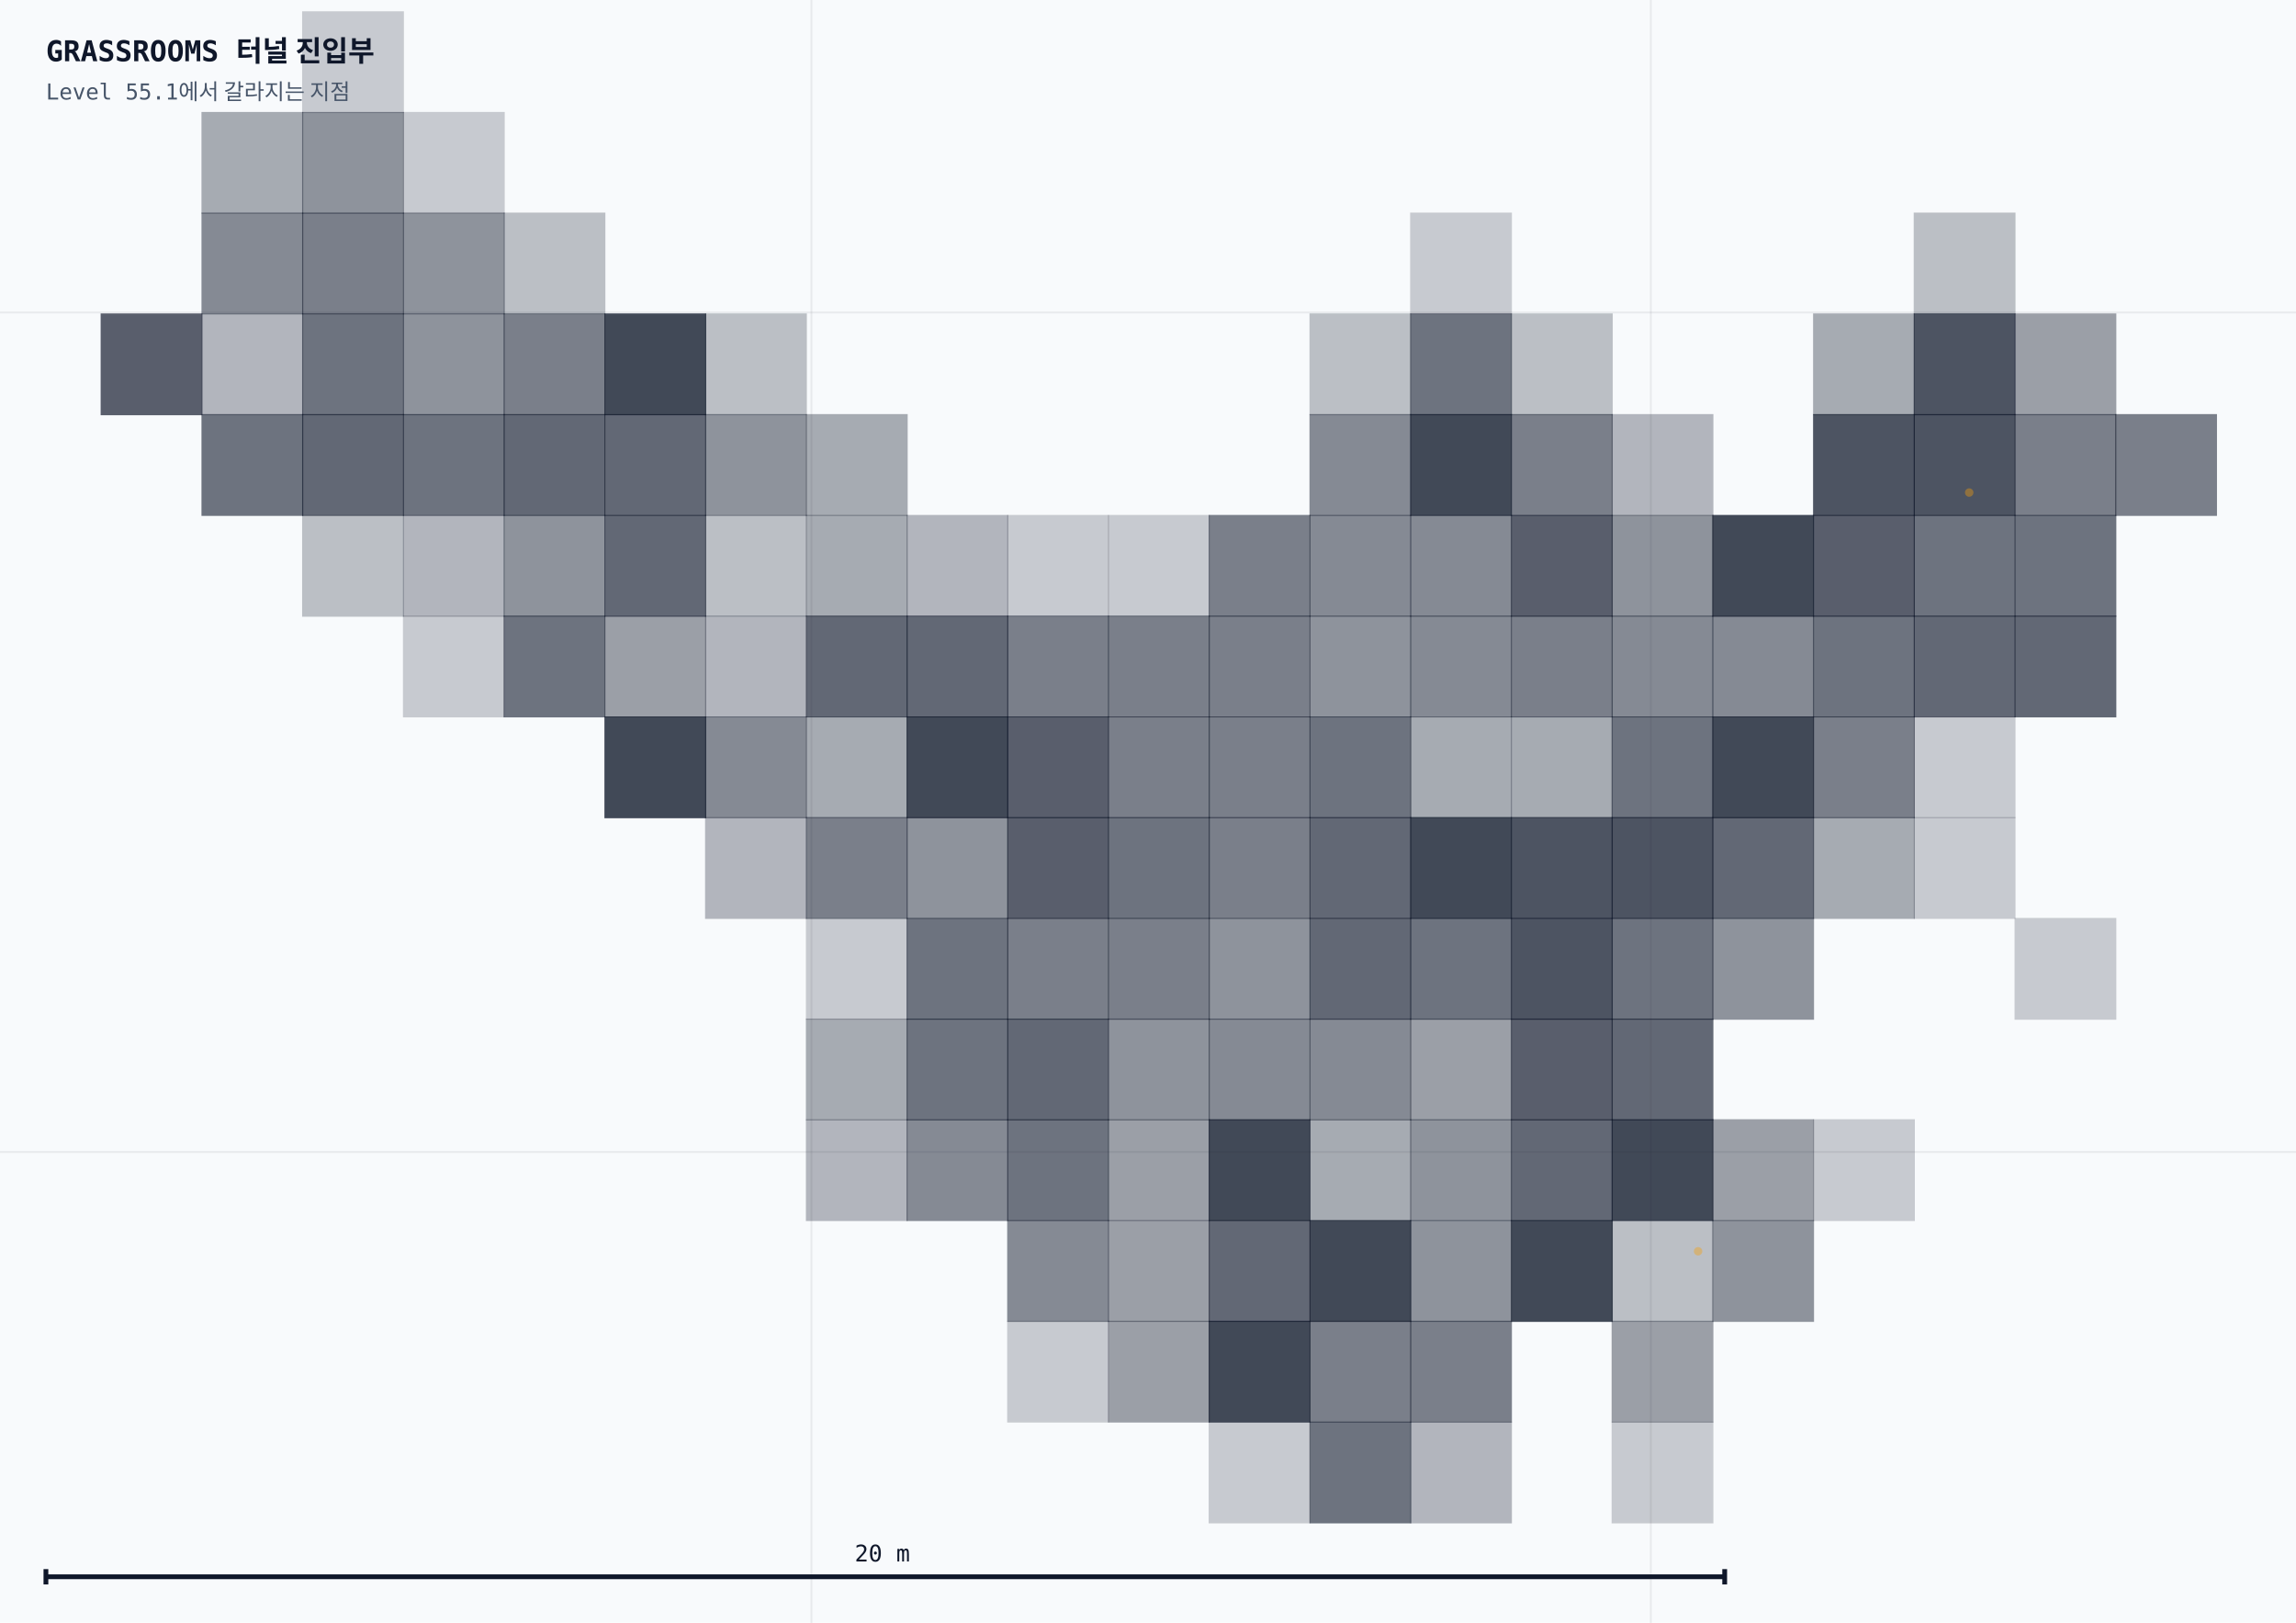
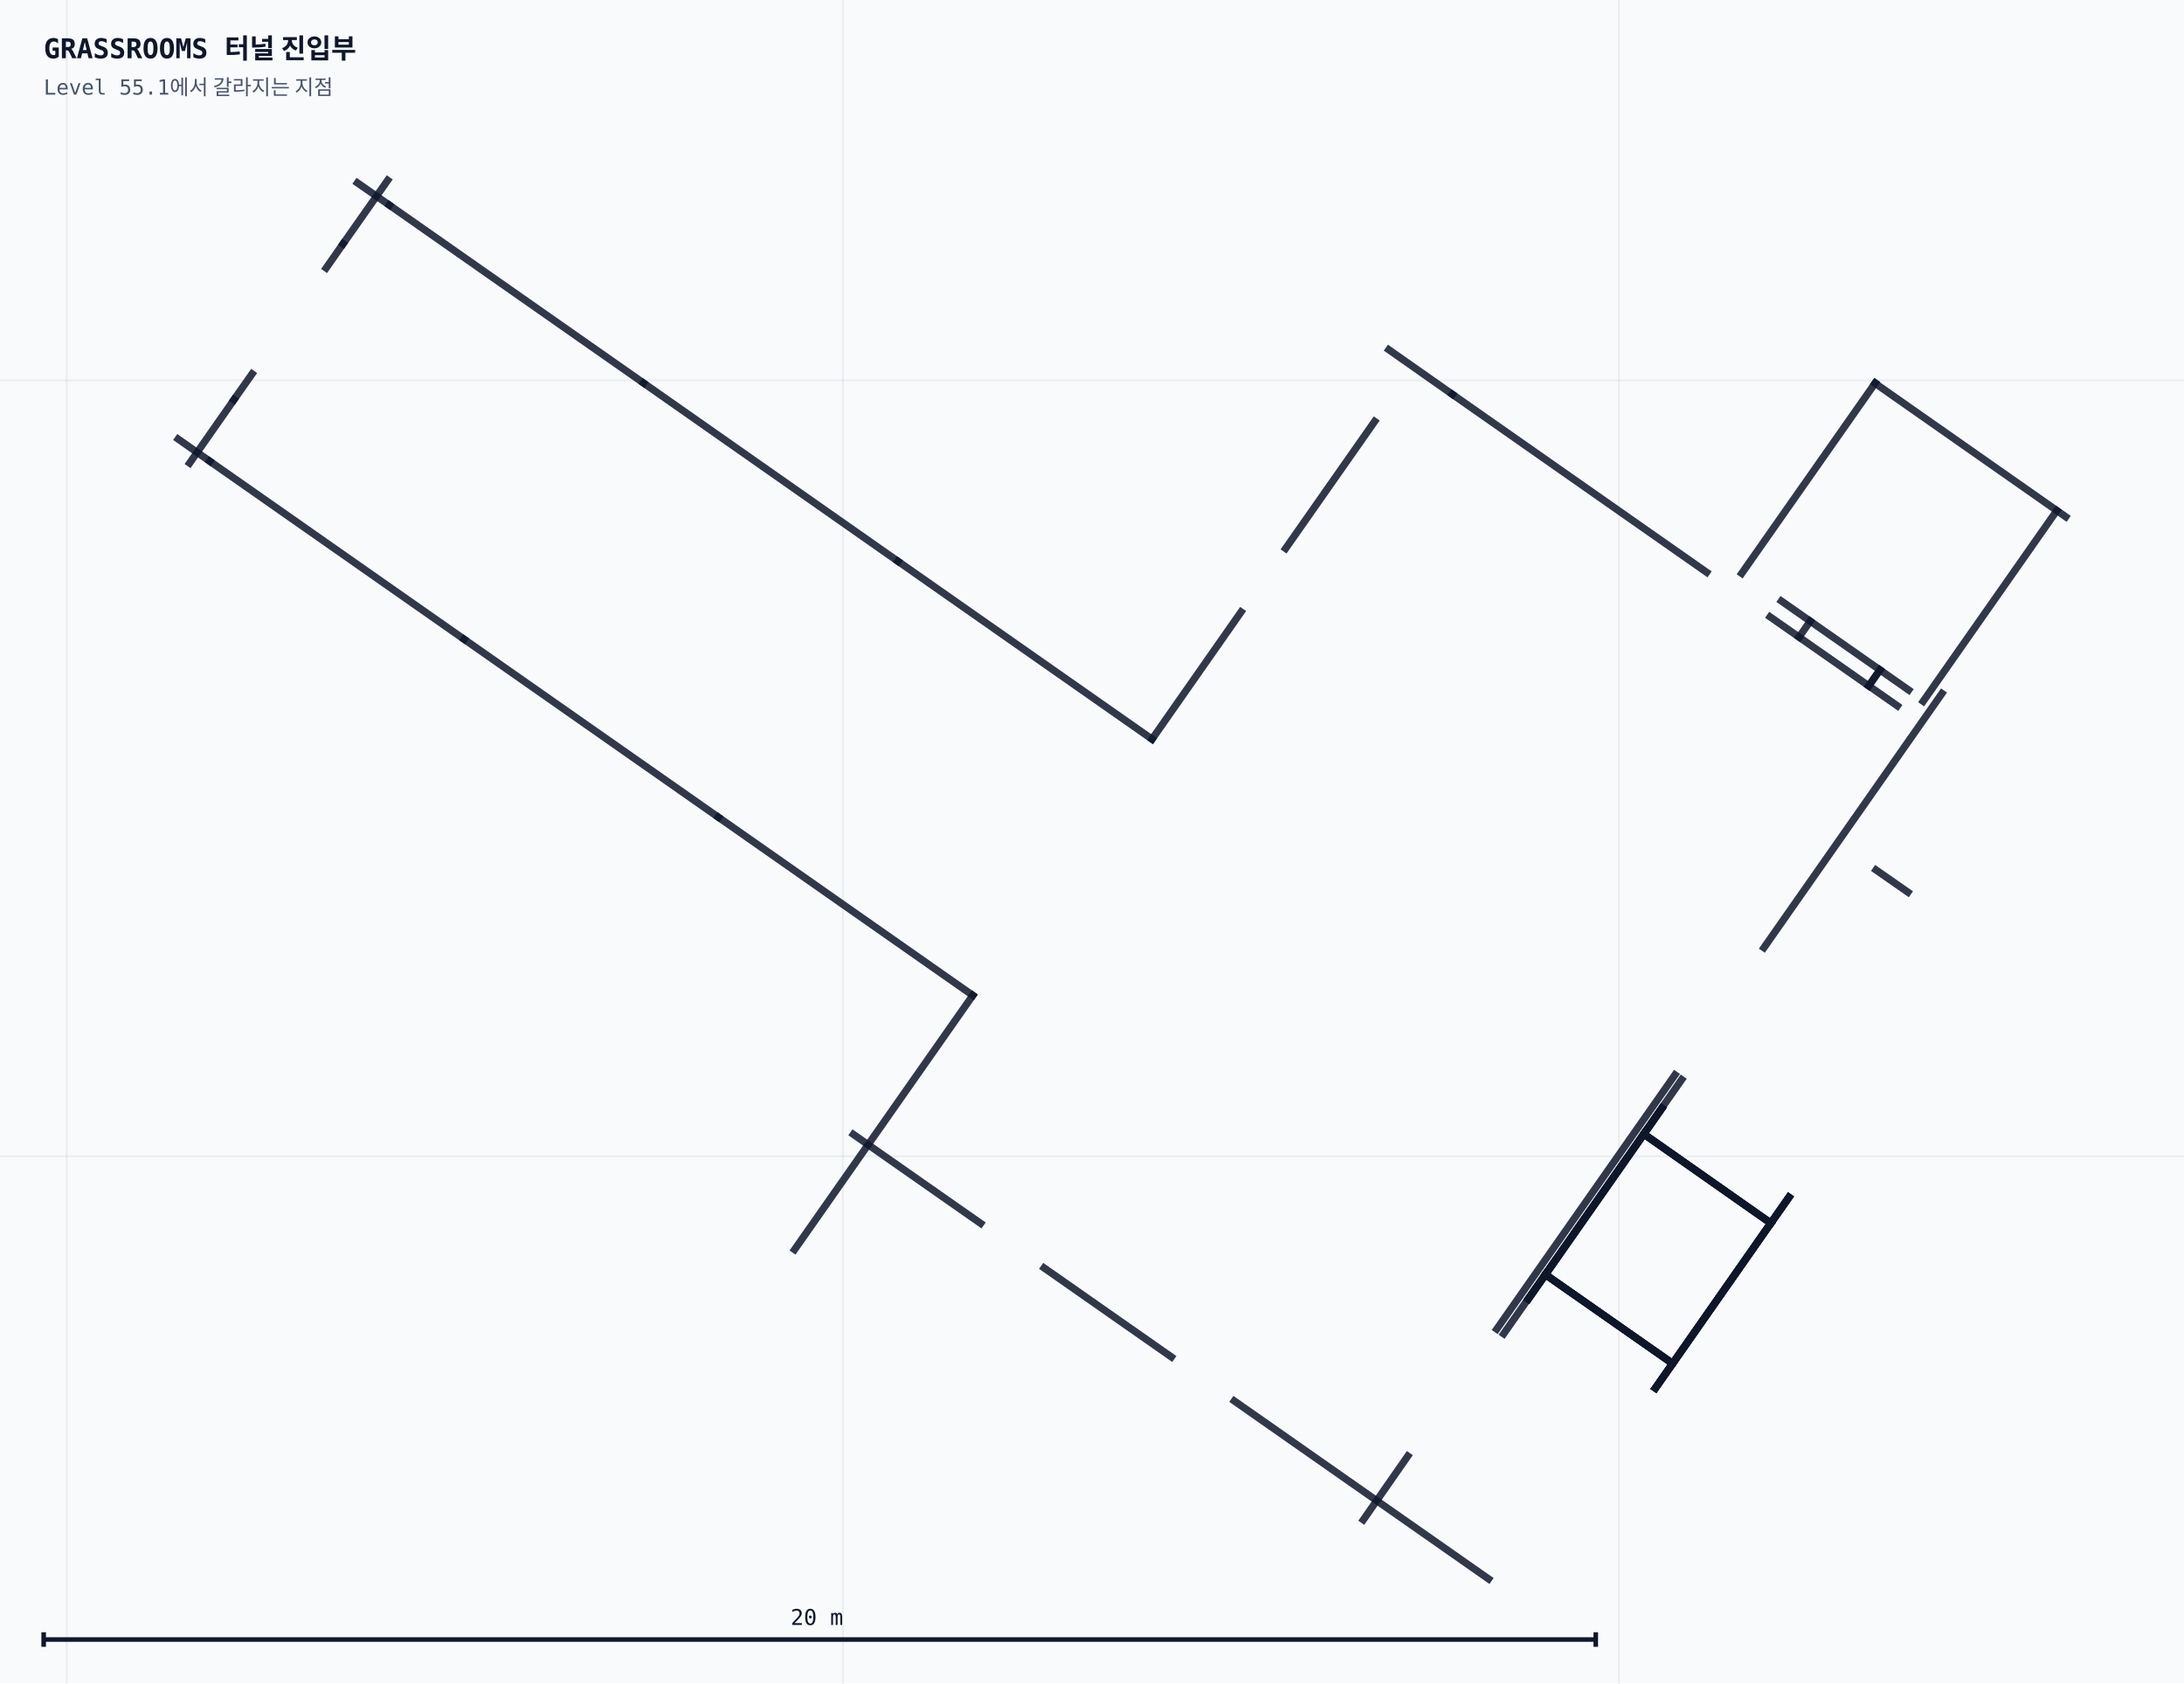
- <svg xmlns="http://www.w3.org/2000/svg" viewBox="0 0 1200 848">
-   <rect x="0" y="0" width="1200" height="848" fill="#F8FAFC" />
-   <line x1="-14.6" y1="848.2" x2="-14.6" y2="0.0" stroke="#0F172A" stroke-opacity=".07" />
-   <line x1="424.1" y1="848.2" x2="424.1" y2="0.0" stroke="#0F172A" stroke-opacity=".07" />
-   <line x1="862.8" y1="848.2" x2="862.8" y2="0.0" stroke="#0F172A" stroke-opacity=".07" />
-   <line x1="0.0" y1="1040.7" x2="1200.0" y2="1040.7" stroke="#0F172A" stroke-opacity=".07" />
-   <line x1="0.0" y1="602.0" x2="1200.0" y2="602.0" stroke="#0F172A" stroke-opacity=".07" />
-   <line x1="0.0" y1="163.3" x2="1200.0" y2="163.3" stroke="#0F172A" stroke-opacity=".07" />
-   <g fill="#0F172A">
-     <rect x="579.1" y="269.1" width="53.2" height="53.2" fill-opacity="0.21" />
-     <rect x="210.6" y="216.4" width="53.2" height="53.2" fill-opacity="0.59" />
-     <rect x="105.3" y="111.1" width="53.2" height="53.2" fill-opacity="0.49" />
-     <rect x="368.5" y="374.4" width="53.2" height="53.2" fill-opacity="0.49" />
-     <rect x="526.4" y="427.0" width="53.2" height="53.2" fill-opacity="0.68" />
-     <rect x="631.7" y="374.4" width="53.2" height="53.2" fill-opacity="0.54" />
-     <rect x="473.8" y="584.9" width="53.2" height="53.2" fill-opacity="0.49" />
-     <rect x="473.8" y="479.7" width="53.2" height="53.2" fill-opacity="0.59" />
-     <rect x="789.7" y="269.1" width="53.2" height="53.2" fill-opacity="0.68" />
-     <rect x="737.0" y="163.8" width="53.2" height="53.2" fill-opacity="0.59" />
-     <rect x="684.4" y="216.4" width="53.2" height="53.2" fill-opacity="0.49" />
-     <rect x="789.7" y="637.6" width="53.2" height="53.2" fill-opacity="0.78" />
-     <rect x="789.7" y="427.0" width="53.2" height="53.2" fill-opacity="0.73" />
-     <rect x="737.0" y="479.7" width="53.2" height="53.2" fill-opacity="0.59" />
-     <rect x="842.3" y="532.3" width="53.2" height="53.2" fill-opacity="0.64" />
-     <rect x="789.7" y="374.4" width="53.2" height="53.2" fill-opacity="0.35" />
-     <rect x="947.6" y="269.1" width="53.2" height="53.2" fill-opacity="0.68" />
-     <rect x="894.9" y="269.1" width="53.2" height="53.2" fill-opacity="0.78" />
-     <rect x="894.9" y="374.4" width="53.2" height="53.2" fill-opacity="0.78" />
-     <rect x="894.9" y="427.0" width="53.2" height="53.2" fill-opacity="0.64" />
-     <rect x="789.7" y="321.7" width="53.2" height="53.2" fill-opacity="0.54" />
-     <rect x="1052.9" y="163.8" width="53.2" height="53.2" fill-opacity="0.40" />
-     <rect x="52.6" y="163.8" width="53.2" height="53.2" fill-opacity="0.68" />
-     <rect x="263.2" y="163.8" width="53.2" height="53.2" fill-opacity="0.54" />
-     <rect x="157.9" y="216.4" width="53.2" height="53.2" fill-opacity="0.64" />
-     <rect x="315.9" y="269.1" width="53.2" height="53.2" fill-opacity="0.64" />
-     <rect x="315.9" y="374.4" width="53.2" height="53.2" fill-opacity="0.78" />
-     <rect x="263.2" y="216.4" width="53.2" height="53.2" fill-opacity="0.64" />
-     <rect x="368.5" y="269.1" width="53.2" height="53.2" fill-opacity="0.26" />
-     <rect x="473.8" y="374.4" width="53.2" height="53.2" fill-opacity="0.78" />
-     <rect x="526.4" y="374.4" width="53.2" height="53.2" fill-opacity="0.68" />
-     <rect x="579.1" y="321.7" width="53.2" height="53.2" fill-opacity="0.54" />
-     <rect x="684.4" y="374.4" width="53.2" height="53.2" fill-opacity="0.59" />
-     <rect x="579.1" y="532.3" width="53.2" height="53.2" fill-opacity="0.45" />
-     <rect x="421.2" y="584.9" width="53.2" height="53.2" fill-opacity="0.30" />
-     <rect x="473.8" y="532.3" width="53.2" height="53.2" fill-opacity="0.59" />
-     <rect x="684.4" y="690.2" width="53.2" height="53.2" fill-opacity="0.54" />
-     <rect x="684.4" y="637.6" width="53.2" height="53.2" fill-opacity="0.78" />
-     <rect x="737.0" y="742.9" width="53.2" height="53.2" fill-opacity="0.30" />
-     <rect x="579.1" y="690.2" width="53.2" height="53.2" fill-opacity="0.40" />
-     <rect x="842.3" y="427.0" width="53.2" height="53.2" fill-opacity="0.73" />
-     <rect x="1000.2" y="163.8" width="53.2" height="53.2" fill-opacity="0.73" />
-     <rect x="157.9" y="111.1" width="53.2" height="53.2" fill-opacity="0.54" />
-     <rect x="315.9" y="216.4" width="53.2" height="53.2" fill-opacity="0.64" />
-     <rect x="526.4" y="321.7" width="53.2" height="53.2" fill-opacity="0.54" />
-     <rect x="421.2" y="374.4" width="53.2" height="53.2" fill-opacity="0.35" />
-     <rect x="579.1" y="637.6" width="53.2" height="53.2" fill-opacity="0.40" />
-     <rect x="526.4" y="479.7" width="53.2" height="53.2" fill-opacity="0.54" />
-     <rect x="737.0" y="216.4" width="53.2" height="53.2" fill-opacity="0.78" />
-     <rect x="789.7" y="584.9" width="53.2" height="53.2" fill-opacity="0.64" />
-     <rect x="842.3" y="584.9" width="53.2" height="53.2" fill-opacity="0.78" />
-     <rect x="842.3" y="269.1" width="53.2" height="53.2" fill-opacity="0.45" />
-     <rect x="1000.2" y="321.7" width="53.2" height="53.2" fill-opacity="0.64" />
-     <rect x="1000.2" y="216.4" width="53.2" height="53.2" fill-opacity="0.73" />
-     <rect x="1000.2" y="269.1" width="53.2" height="53.2" fill-opacity="0.59" />
-     <rect x="105.3" y="163.8" width="53.2" height="53.2" fill-opacity="0.30" />
-     <rect x="368.5" y="321.7" width="53.2" height="53.2" fill-opacity="0.30" />
-     <rect x="368.5" y="216.4" width="53.2" height="53.2" fill-opacity="0.45" />
-     <rect x="368.5" y="427.0" width="53.2" height="53.2" fill-opacity="0.30" />
-     <rect x="631.7" y="427.0" width="53.2" height="53.2" fill-opacity="0.54" />
-     <rect x="579.1" y="374.4" width="53.2" height="53.2" fill-opacity="0.54" />
-     <rect x="684.4" y="479.7" width="53.2" height="53.2" fill-opacity="0.64" />
-     <rect x="526.4" y="532.3" width="53.2" height="53.2" fill-opacity="0.64" />
-     <rect x="737.0" y="321.7" width="53.2" height="53.2" fill-opacity="0.49" />
-     <rect x="842.3" y="216.4" width="53.2" height="53.2" fill-opacity="0.30" />
-     <rect x="684.4" y="321.7" width="53.2" height="53.2" fill-opacity="0.45" />
-     <rect x="789.7" y="216.4" width="53.2" height="53.2" fill-opacity="0.54" />
-     <rect x="631.7" y="584.9" width="53.2" height="53.2" fill-opacity="0.78" />
-     <rect x="631.7" y="637.6" width="53.2" height="53.2" fill-opacity="0.64" />
-     <rect x="631.7" y="690.2" width="53.2" height="53.2" fill-opacity="0.78" />
-     <rect x="1105.5" y="216.4" width="53.2" height="53.2" fill-opacity="0.54" />
-     <rect x="210.6" y="163.8" width="53.2" height="53.2" fill-opacity="0.45" />
-     <rect x="263.2" y="269.1" width="53.2" height="53.2" fill-opacity="0.45" />
-     <rect x="315.9" y="321.7" width="53.2" height="53.2" fill-opacity="0.40" />
-     <rect x="421.2" y="427.0" width="53.2" height="53.2" fill-opacity="0.54" />
-     <rect x="579.1" y="479.7" width="53.2" height="53.2" fill-opacity="0.54" />
-     <rect x="684.4" y="269.1" width="53.2" height="53.2" fill-opacity="0.49" />
-     <rect x="842.3" y="321.7" width="53.2" height="53.2" fill-opacity="0.49" />
-     <rect x="473.8" y="427.0" width="53.2" height="53.2" fill-opacity="0.45" />
-     <rect x="631.7" y="479.7" width="53.2" height="53.2" fill-opacity="0.45" />
-     <rect x="631.7" y="532.3" width="53.2" height="53.2" fill-opacity="0.49" />
-     <rect x="579.1" y="584.9" width="53.2" height="53.2" fill-opacity="0.40" />
-     <rect x="526.4" y="584.9" width="53.2" height="53.2" fill-opacity="0.59" />
-     <rect x="631.7" y="269.1" width="53.2" height="53.2" fill-opacity="0.54" />
-     <rect x="684.4" y="532.3" width="53.2" height="53.2" fill-opacity="0.49" />
-     <rect x="737.0" y="427.0" width="53.2" height="53.2" fill-opacity="0.78" />
-     <rect x="894.9" y="321.7" width="53.2" height="53.2" fill-opacity="0.49" />
-     <rect x="1052.9" y="216.4" width="53.2" height="53.2" fill-opacity="0.54" />
-     <rect x="1052.9" y="269.1" width="53.2" height="53.2" fill-opacity="0.59" />
-     <rect x="1052.9" y="321.7" width="53.2" height="53.2" fill-opacity="0.64" />
-     <rect x="157.9" y="163.8" width="53.2" height="53.2" fill-opacity="0.59" />
-     <rect x="157.9" y="269.1" width="53.2" height="53.2" fill-opacity="0.26" />
-     <rect x="105.3" y="216.4" width="53.2" height="53.2" fill-opacity="0.59" />
-     <rect x="263.2" y="321.7" width="53.2" height="53.2" fill-opacity="0.59" />
-     <rect x="421.2" y="321.7" width="53.2" height="53.2" fill-opacity="0.64" />
-     <rect x="579.1" y="427.0" width="53.2" height="53.2" fill-opacity="0.59" />
-     <rect x="631.7" y="321.7" width="53.2" height="53.2" fill-opacity="0.54" />
-     <rect x="737.0" y="269.1" width="53.2" height="53.2" fill-opacity="0.49" />
-     <rect x="737.0" y="690.2" width="53.2" height="53.2" fill-opacity="0.54" />
-     <rect x="894.9" y="479.7" width="53.2" height="53.2" fill-opacity="0.45" />
-     <rect x="947.6" y="321.7" width="53.2" height="53.2" fill-opacity="0.59" />
-     <rect x="157.9" y="58.5" width="53.2" height="53.2" fill-opacity="0.45" />
-     <rect x="526.4" y="637.6" width="53.2" height="53.2" fill-opacity="0.49" />
-     <rect x="789.7" y="163.8" width="53.2" height="53.2" fill-opacity="0.26" />
-     <rect x="684.4" y="163.8" width="53.2" height="53.2" fill-opacity="0.26" />
-     <rect x="684.4" y="742.9" width="53.2" height="53.2" fill-opacity="0.59" />
-     <rect x="789.7" y="532.3" width="53.2" height="53.2" fill-opacity="0.68" />
-     <rect x="947.6" y="216.4" width="53.2" height="53.2" fill-opacity="0.73" />
-     <rect x="421.2" y="269.1" width="53.2" height="53.2" fill-opacity="0.35" />
-     <rect x="737.0" y="584.9" width="53.2" height="53.2" fill-opacity="0.45" />
-     <rect x="947.6" y="374.4" width="53.2" height="53.2" fill-opacity="0.54" />
-     <rect x="473.8" y="321.7" width="53.2" height="53.2" fill-opacity="0.64" />
-     <rect x="842.3" y="479.7" width="53.2" height="53.2" fill-opacity="0.59" />
-     <rect x="315.9" y="163.8" width="53.2" height="53.2" fill-opacity="0.78" />
-     <rect x="842.3" y="374.4" width="53.2" height="53.2" fill-opacity="0.59" />
-     <rect x="210.6" y="269.1" width="53.2" height="53.2" fill-opacity="0.30" />
-     <rect x="684.4" y="427.0" width="53.2" height="53.2" fill-opacity="0.64" />
-     <rect x="789.7" y="479.7" width="53.2" height="53.2" fill-opacity="0.73" />
-     <rect x="737.0" y="374.4" width="53.2" height="53.2" fill-opacity="0.35" />
-     <rect x="684.4" y="584.9" width="53.2" height="53.2" fill-opacity="0.35" />
-     <rect x="947.6" y="427.0" width="53.2" height="53.2" fill-opacity="0.35" />
-     <rect x="210.6" y="111.1" width="53.2" height="53.2" fill-opacity="0.45" />
-     <rect x="263.2" y="111.1" width="53.2" height="53.2" fill-opacity="0.26" />
-     <rect x="421.2" y="216.4" width="53.2" height="53.2" fill-opacity="0.35" />
-     <rect x="210.6" y="321.7" width="53.2" height="53.2" fill-opacity="0.21" />
-     <rect x="473.8" y="269.1" width="53.2" height="53.2" fill-opacity="0.30" />
-     <rect x="421.2" y="479.7" width="53.2" height="53.2" fill-opacity="0.21" />
-     <rect x="421.2" y="532.3" width="53.2" height="53.2" fill-opacity="0.35" />
-     <rect x="737.0" y="532.3" width="53.2" height="53.2" fill-opacity="0.40" />
-     <rect x="737.0" y="637.6" width="53.2" height="53.2" fill-opacity="0.45" />
-     <rect x="1000.2" y="111.1" width="53.2" height="53.2" fill-opacity="0.26" />
-     <rect x="1000.2" y="374.4" width="53.2" height="53.2" fill-opacity="0.21" />
-     <rect x="947.6" y="163.8" width="53.2" height="53.2" fill-opacity="0.35" />
-     <rect x="210.6" y="58.5" width="53.2" height="53.2" fill-opacity="0.21" />
-     <rect x="105.3" y="58.5" width="53.2" height="53.2" fill-opacity="0.35" />
-     <rect x="368.5" y="163.8" width="53.2" height="53.2" fill-opacity="0.26" />
-     <rect x="631.7" y="742.9" width="53.2" height="53.2" fill-opacity="0.21" />
-     <rect x="842.3" y="637.6" width="53.2" height="53.2" fill-opacity="0.26" />
-     <rect x="-1368.7" y="-1205.0" width="53.2" height="53.2" fill-opacity="0.26" />
-     <rect x="526.4" y="269.1" width="53.2" height="53.2" fill-opacity="0.21" />
-     <rect x="526.4" y="690.2" width="53.2" height="53.2" fill-opacity="0.21" />
-     <rect x="1000.2" y="427.0" width="53.2" height="53.2" fill-opacity="0.21" />
-     <rect x="737.0" y="111.1" width="53.2" height="53.2" fill-opacity="0.21" />
-     <rect x="894.9" y="584.9" width="53.2" height="53.2" fill-opacity="0.40" />
-     <rect x="842.3" y="690.2" width="53.2" height="53.2" fill-opacity="0.40" />
-     <rect x="894.9" y="637.6" width="53.2" height="53.2" fill-opacity="0.45" />
-     <rect x="157.9" y="5.9" width="53.2" height="53.2" fill-opacity="0.21" />
-     <rect x="947.6" y="584.9" width="53.2" height="53.2" fill-opacity="0.21" />
-     <rect x="842.3" y="742.9" width="53.2" height="53.2" fill-opacity="0.21" />
-     <rect x="1052.9" y="479.7" width="53.2" height="53.2" fill-opacity="0.21" />
+ <svg xmlns="http://www.w3.org/2000/svg" viewBox="0 0 1200 925">
+   <rect x="0" y="0" width="1200" height="925" fill="#F8FAFC" />
+   <line x1="-389.6" y1="0.0" x2="-389.6" y2="925.4" stroke="#0F172A" stroke-opacity=".055" />
+   <line x1="36.7" y1="0.0" x2="36.7" y2="925.4" stroke="#0F172A" stroke-opacity=".055" />
+   <line x1="463.1" y1="0.0" x2="463.1" y2="925.4" stroke="#0F172A" stroke-opacity=".055" />
+   <line x1="889.5" y1="0.0" x2="889.5" y2="925.4" stroke="#0F172A" stroke-opacity=".055" />
+   <line x1="0.0" y1="1061.8" x2="1200.0" y2="1061.8" stroke="#0F172A" stroke-opacity=".055" />
+   <line x1="0.0" y1="635.4" x2="1200.0" y2="635.4" stroke="#0F172A" stroke-opacity=".055" />
+   <line x1="0.0" y1="209.0" x2="1200.0" y2="209.0" stroke="#0F172A" stroke-opacity=".055" />
+   <g stroke="#0F172A" stroke-opacity=".85" stroke-width="4.00" stroke-linecap="square">
+     <line x1="994.6" y1="341.4" x2="988.5" y2="350.1" />
+     <line x1="1026.8" y1="376.9" x2="1032.9" y2="368.2" />
+     <line x1="1026.8" y1="376.9" x2="1032.9" y2="368.2" />
+     <line x1="353.6" y1="210.5" x2="213.9" y2="112.7" />
+     <line x1="493.3" y1="308.4" x2="353.6" y2="210.5" />
+     <line x1="633.0" y1="406.2" x2="493.3" y2="308.4" />
+     <line x1="115.3" y1="253.5" x2="255.0" y2="351.3" />
+     <line x1="255.0" y1="351.3" x2="394.7" y2="449.1" />
+     <line x1="394.7" y1="449.1" x2="534.5" y2="547.0" />
+     <line x1="755.3" y1="231.6" x2="706.4" y2="301.4" />
+     <line x1="534.5" y1="547.0" x2="436.6" y2="686.7" />
+     <line x1="749.1" y1="835.2" x2="773.5" y2="800.2" />
+     <line x1="822.4" y1="730.4" x2="920.3" y2="590.7" />
+     <line x1="969.2" y1="520.8" x2="1067.0" y2="381.1" />
+     <line x1="678.2" y1="769.9" x2="817.9" y2="867.7" />
+     <line x1="573.7" y1="696.8" x2="643.6" y2="745.7" />
+     <line x1="468.9" y1="623.4" x2="538.8" y2="672.3" />
+     <line x1="1048.3" y1="490.3" x2="1030.8" y2="478.1" />
+     <line x1="1042.5" y1="387.9" x2="972.6" y2="339.0" />
+     <line x1="937.7" y1="314.5" x2="798.0" y2="216.7" />
+     <line x1="798.0" y1="216.7" x2="763.1" y2="192.2" />
+     <line x1="1056.7" y1="385.4" x2="1130.1" y2="280.6" />
+     <line x1="978.8" y1="330.3" x2="1048.7" y2="379.2" />
+     <line x1="681.9" y1="336.3" x2="633.0" y2="406.2" />
+     <line x1="1135.0" y1="284.0" x2="1030.2" y2="210.6" />
+     <line x1="1030.4" y1="210.4" x2="957.0" y2="315.1" />
+     <line x1="973.0" y1="672.2" x2="903.2" y2="623.2" />
+     <line x1="849.1" y1="700.4" x2="919.0" y2="749.3" />
+     <line x1="909.6" y1="762.8" x2="982.9" y2="658.0" />
+     <line x1="973.0" y1="672.2" x2="903.2" y2="623.2" />
+     <line x1="849.1" y1="700.4" x2="919.0" y2="749.3" />
+     <line x1="909.6" y1="762.8" x2="982.9" y2="658.0" />
+     <line x1="973.0" y1="672.2" x2="903.2" y2="623.2" />
+     <line x1="849.1" y1="700.4" x2="919.0" y2="749.3" />
+     <line x1="909.6" y1="762.8" x2="982.9" y2="658.0" />
+     <line x1="913.1" y1="609.1" x2="839.7" y2="713.9" />
+     <line x1="913.1" y1="609.1" x2="839.7" y2="713.9" />
+     <line x1="973.0" y1="672.2" x2="903.2" y2="623.2" />
+     <line x1="849.1" y1="700.4" x2="919.0" y2="749.3" />
+     <line x1="909.6" y1="762.8" x2="982.9" y2="658.0" />
+     <line x1="913.1" y1="609.1" x2="839.7" y2="713.9" />
+     <line x1="973.0" y1="672.2" x2="903.2" y2="623.2" />
+     <line x1="849.1" y1="700.4" x2="919.0" y2="749.3" />
+     <line x1="909.6" y1="762.8" x2="982.9" y2="658.0" />
+     <line x1="913.1" y1="609.1" x2="839.7" y2="713.9" />
+     <line x1="924.0" y1="593.3" x2="826.2" y2="733.0" />
+     <line x1="213.0" y1="99.1" x2="188.5" y2="134.0" />
+     <line x1="128.6" y1="219.6" x2="104.2" y2="254.5" />
+     <line x1="213.9" y1="112.7" x2="196.4" y2="100.5" />
+     <line x1="97.9" y1="241.3" x2="115.3" y2="253.5" />
+     <line x1="138.5" y1="205.5" x2="128.5" y2="219.7" />
+     <line x1="188.5" y1="134.0" x2="179.2" y2="147.3" />
  </g>
-   <g fill="#F59E0B" fill-opacity="0.40">
-     <circle cx="887.5" cy="653.9" r="2.2" />
-     <circle cx="1029.2" cy="257.4" r="2.2" />
-   </g>
-   <g transform="translate(24,824)">
-     <line x1="0" y1="0" x2="877.4" y2="0" stroke="#0F172A" stroke-width="2.5" />
+   <g transform="translate(24,901)">
+     <line x1="0" y1="0" x2="852.8" y2="0" stroke="#0F172A" stroke-width="2.5" />
    <line x1="0" y1="-4" x2="0" y2="4" stroke="#0F172A" stroke-width="2.5" />
-     <line x1="877.4" y1="-4" x2="877.4" y2="4" stroke="#0F172A" stroke-width="2.5" />
-     <text x="422.7" y="-8" font-family="IBM Plex Mono,monospace" font-size="12" fill="#0F172A">20 m</text>
+     <line x1="852.8" y1="-4" x2="852.8" y2="4" stroke="#0F172A" stroke-width="2.5" />
+     <text x="410.4" y="-8" font-family="monospace" font-size="12" fill="#0F172A">20 m</text>
  </g>
  <text x="24" y="32" font-family="Orbitron,monospace" font-size="15" font-weight="700" fill="#0F172A">GRASSROOMS 터널 진입부</text>
-   <text x="24" y="52" font-family="IBM Plex Mono,monospace" font-size="11.5" fill="#475569">Level 55.1에서 갈라지는 지점</text>
+   <text x="24" y="52" font-family="monospace" font-size="11.5" fill="#475569">Level 55.1에서 갈라지는 지점</text>
</svg>
